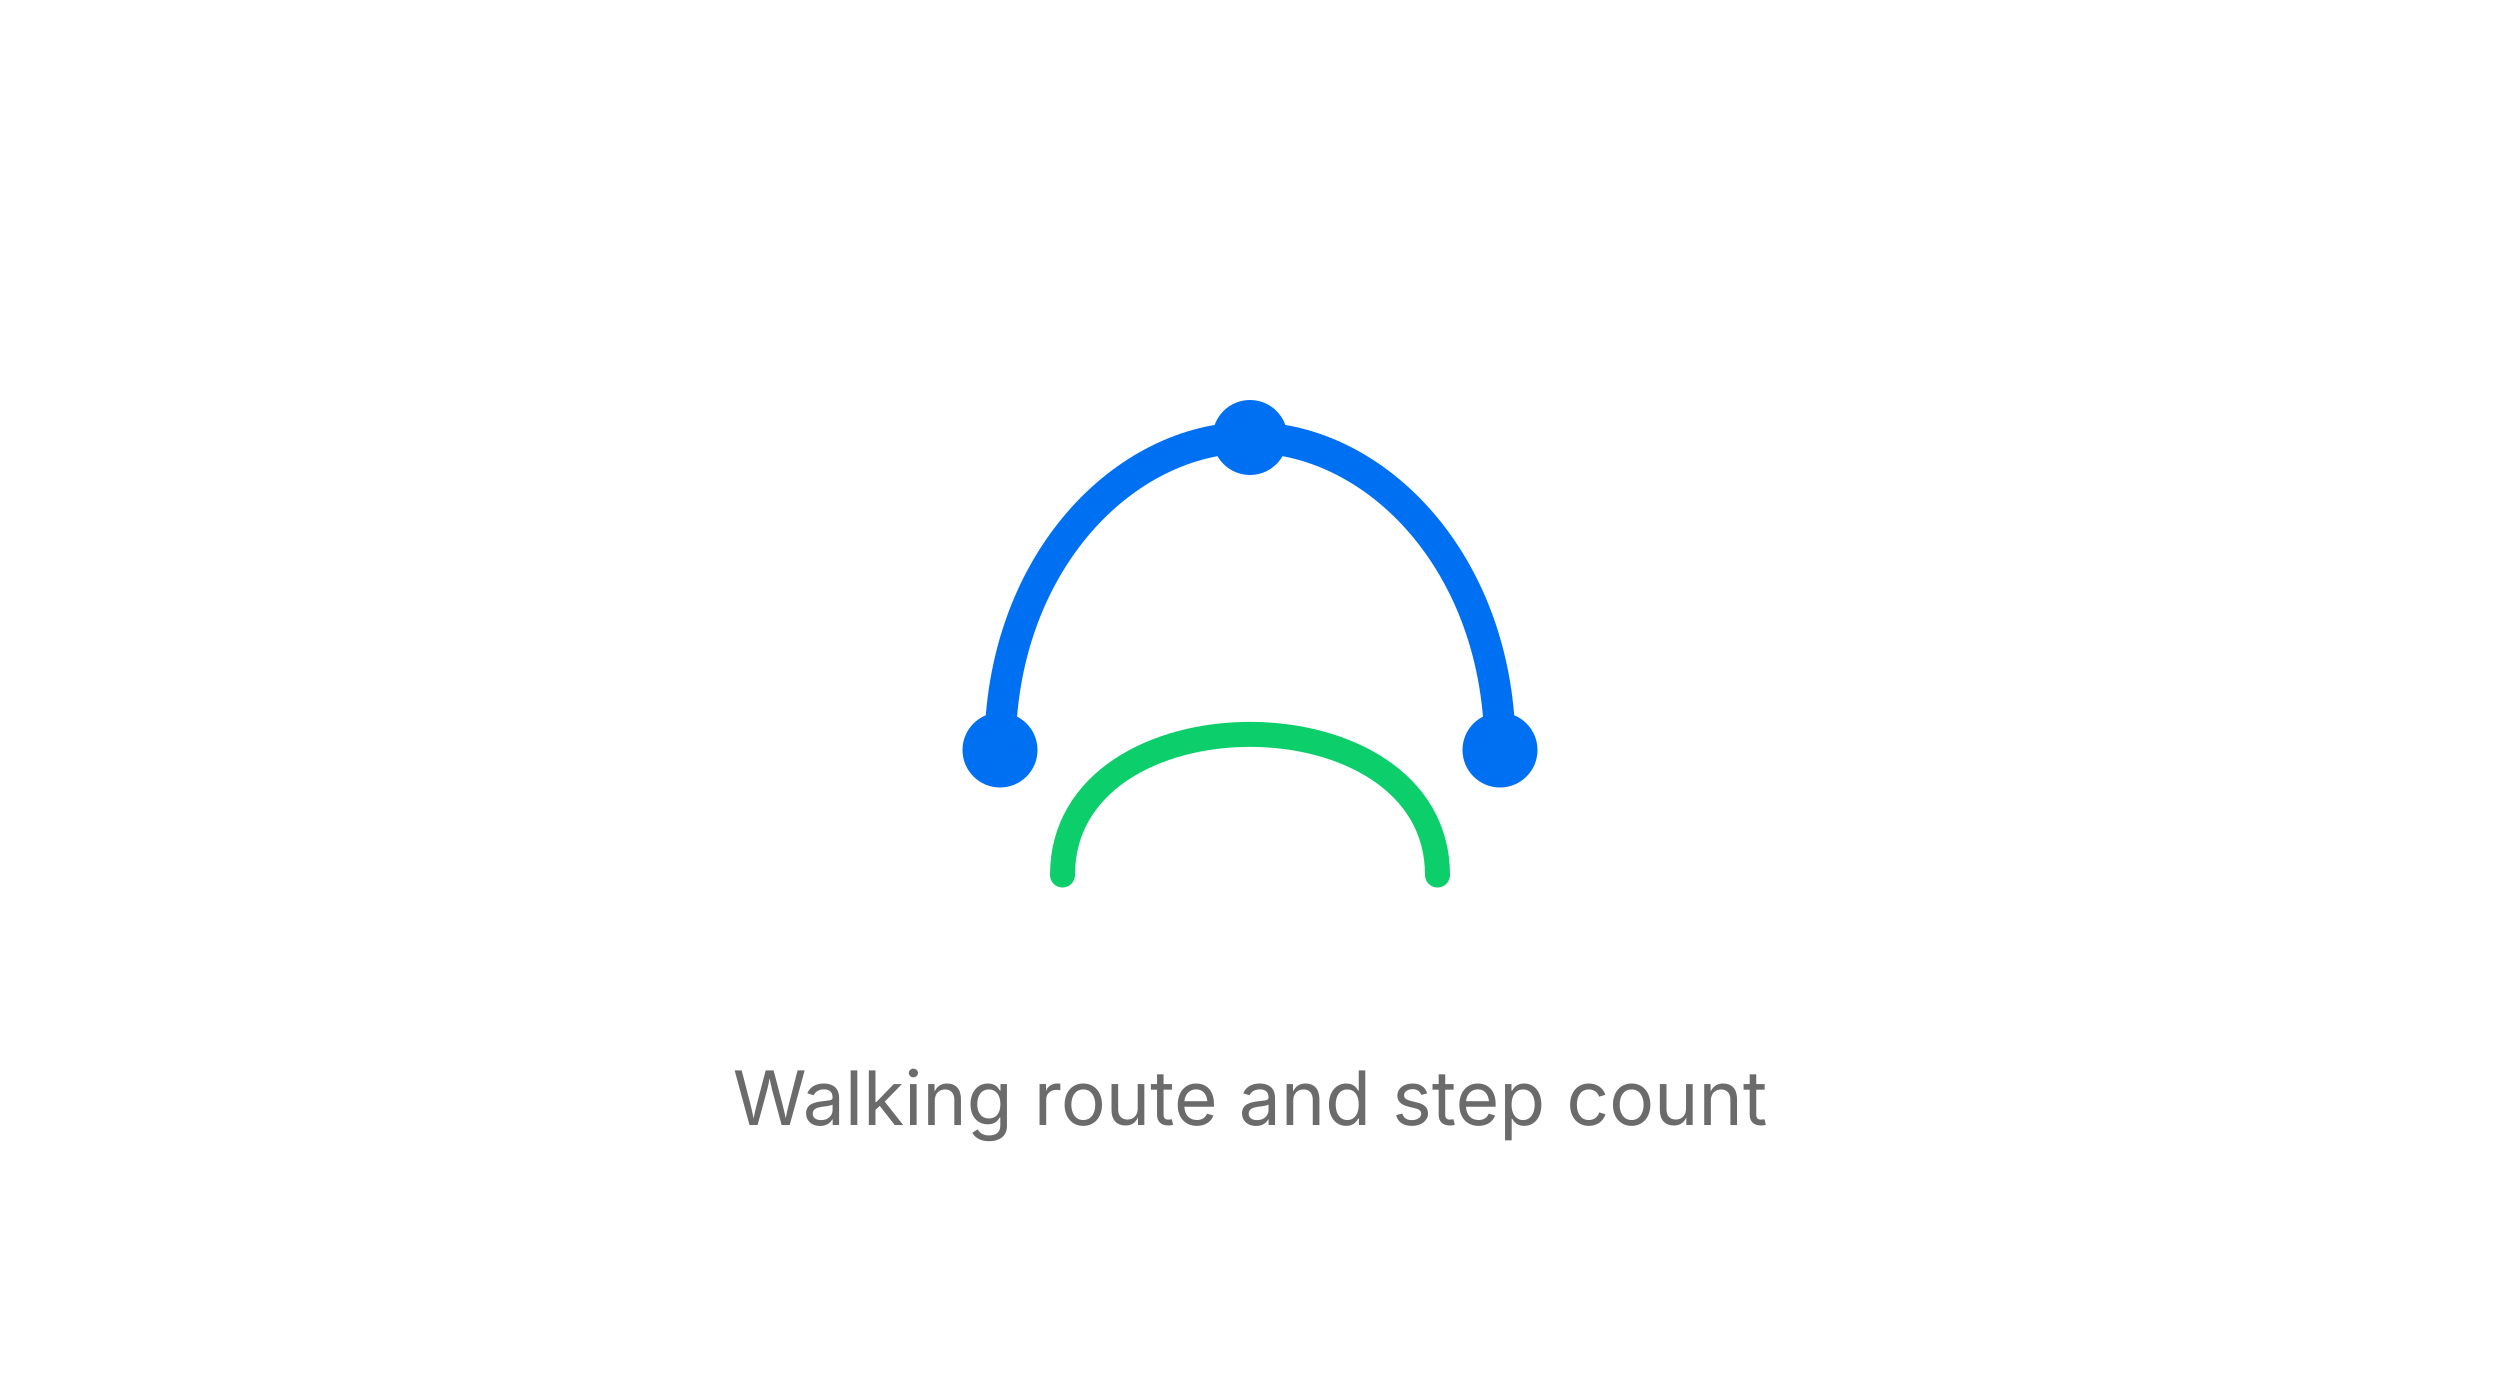
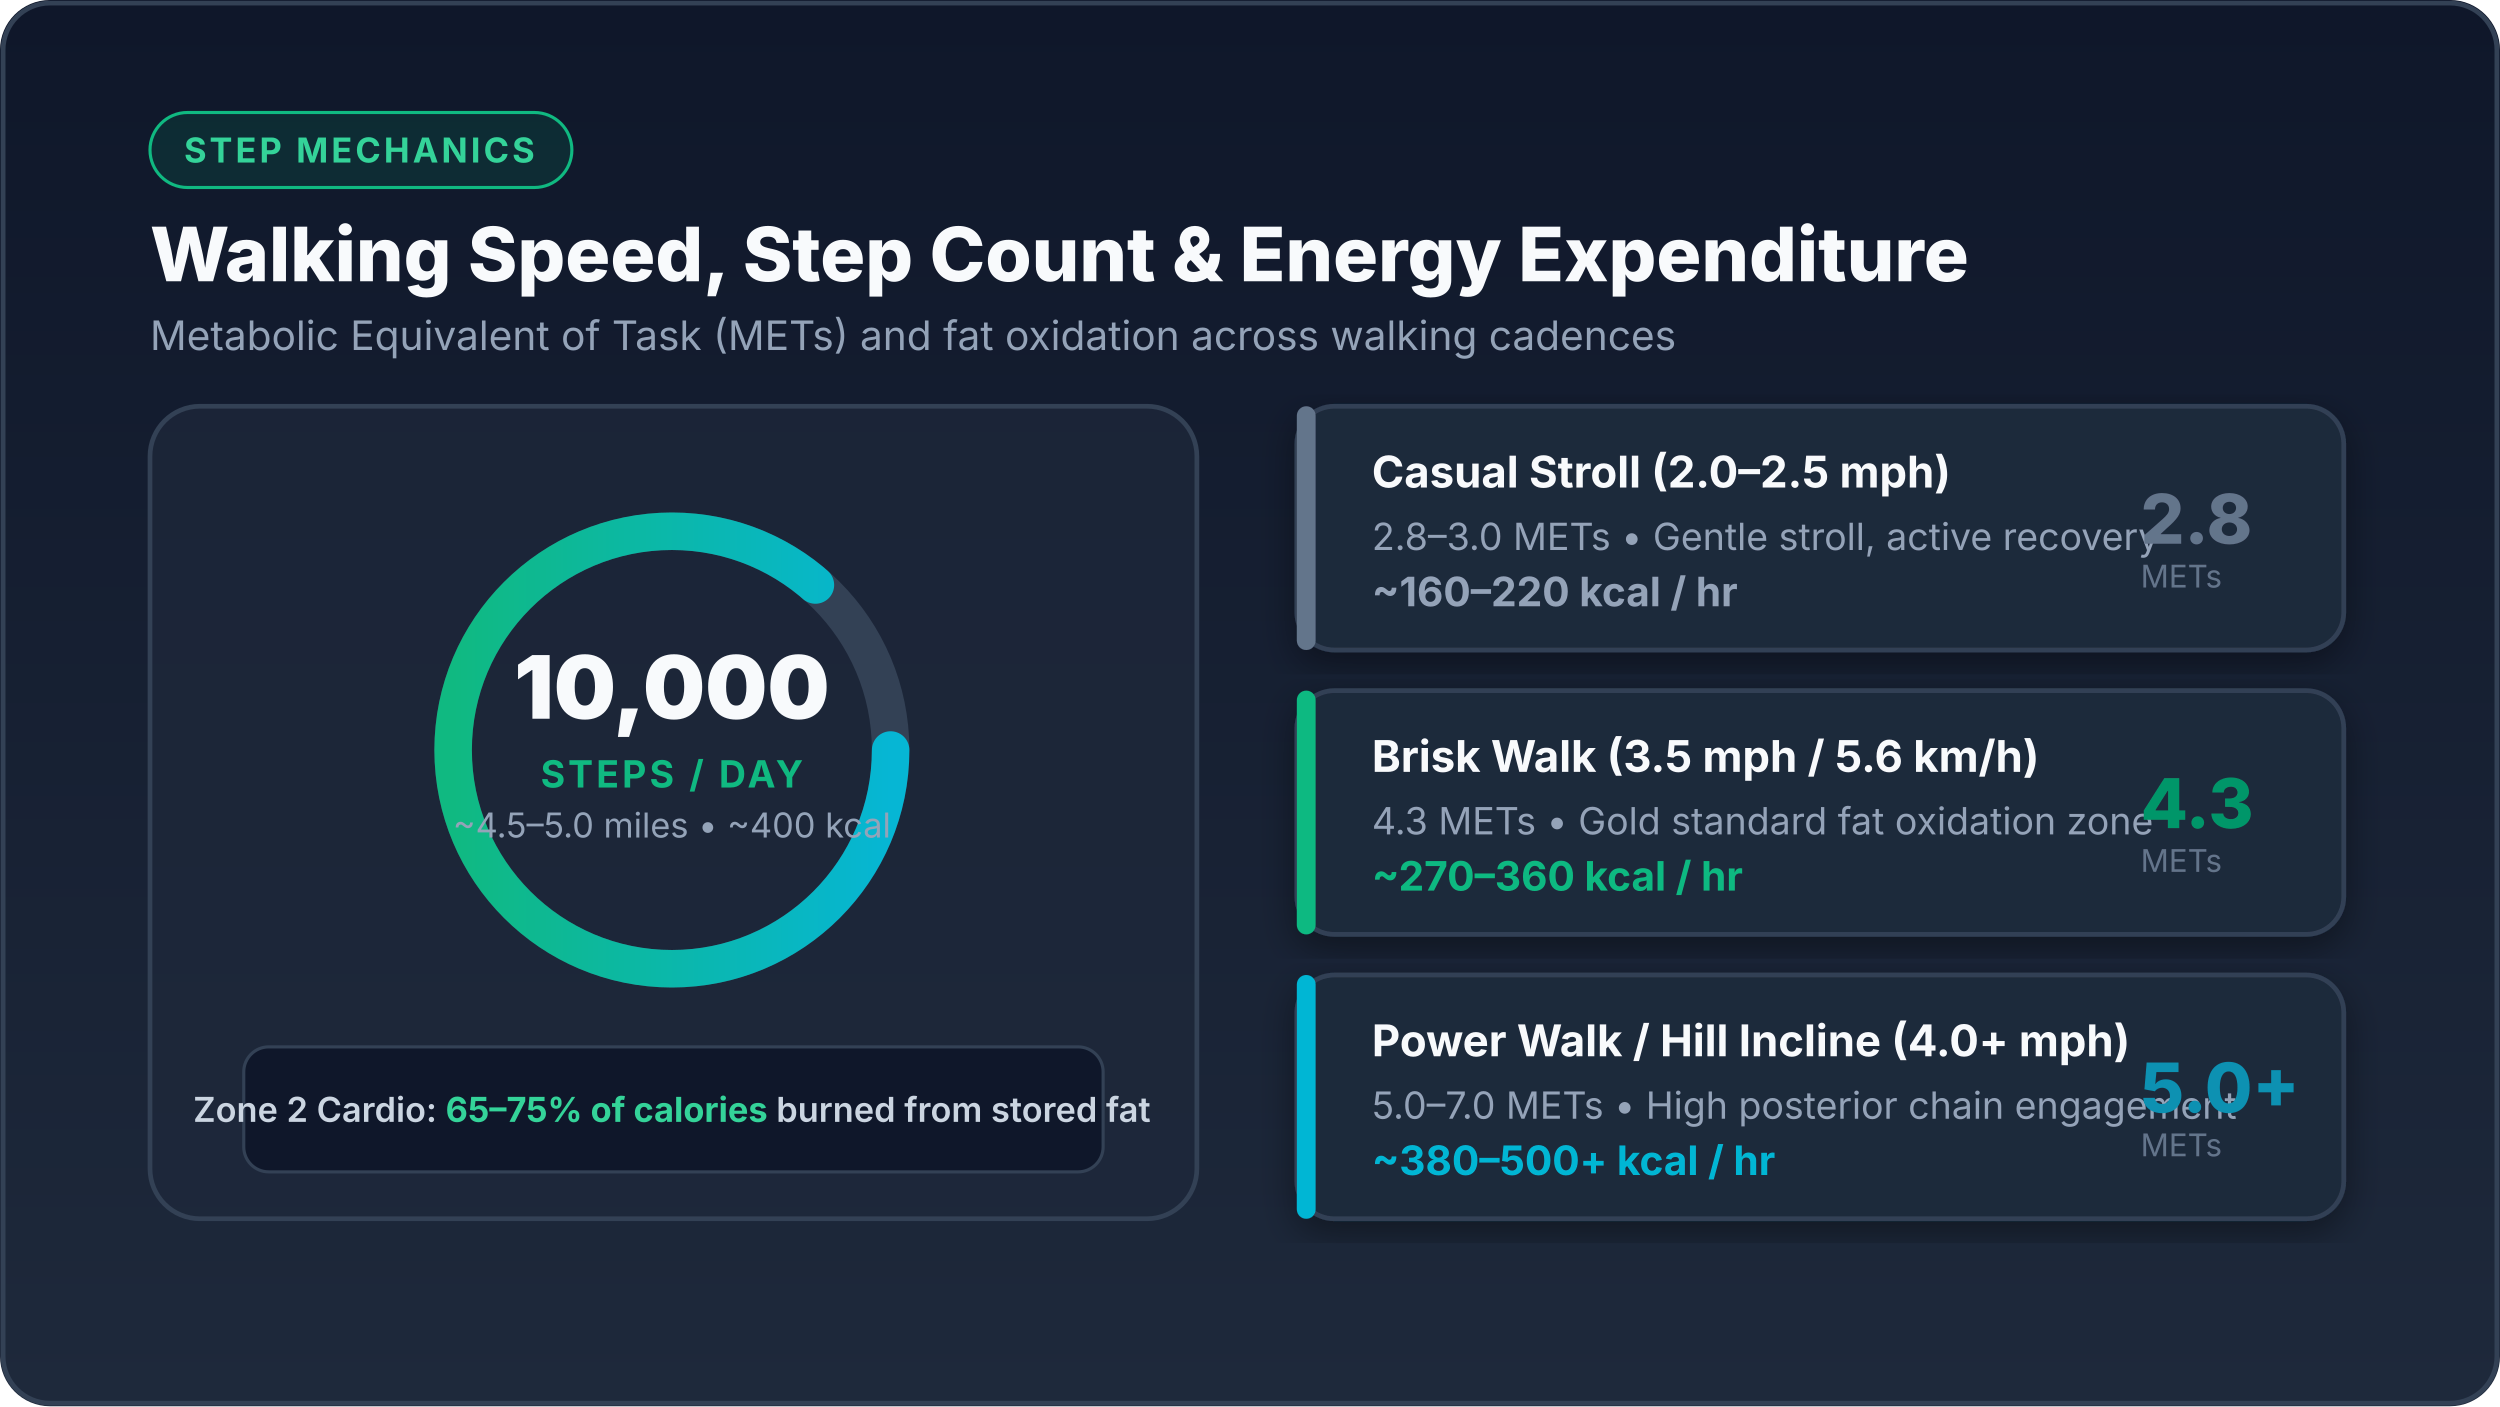
- <svg xmlns="http://www.w3.org/2000/svg" viewBox="0 0 400 220" role="img" aria-hidden="true">
-   <rect width="400" height="220" rx="16" fill="transparent" />
-   <g transform="translate(200 110)">
-     <path d="M-40 10 C -40 -20 -20 -40 0 -40 C 20 -40 40 -20 40 10" fill="none" stroke="#0070f3" stroke-width="5" stroke-linecap="round" />
-     <circle cx="-40" cy="10" r="6" fill="#0070f3" />
-     <circle cx="0" cy="-40" r="6" fill="#0070f3" />
-     <circle cx="40" cy="10" r="6" fill="#0070f3" />
-     <path d="M-30 30 C -30 0 30 0 30 30" fill="none" stroke="#0cce6b" stroke-width="4" stroke-linecap="round" />
-     <text x="0" y="70" font-family="Inter, system-ui, sans-serif" font-size="12" fill="#6b6b6b" text-anchor="middle">Walking route and step count</text>
+ <svg xmlns="http://www.w3.org/2000/svg" viewBox="0 0 800 450" width="800" height="450" role="img" aria-label="Walking Speed, Step Count and Calorie Burn Science">
+   <defs>
+     <linearGradient id="walkSky" x1="0%" y1="0%" x2="0%" y2="100%">
+       <stop offset="0%" stop-color="#0f172a" />
+       <stop offset="100%" stop-color="#1e293b" />
+     </linearGradient>
+     <linearGradient id="walkTrail" x1="0%" y1="0%" x2="100%" y2="0%">
+       <stop offset="0%" stop-color="#10b981" />
+       <stop offset="100%" stop-color="#06b6d4" />
+     </linearGradient>
+     <filter id="walkCardGlow" x="-10%" y="-10%" width="120%" height="120%">
+       <feDropShadow dx="0" dy="4" stdDeviation="6" flood-color="#000000" flood-opacity="0.4" />
+     </filter>
+   </defs>
+   <rect width="800" height="450" rx="16" fill="url(#walkSky)" />
+   <rect x="1" y="1" width="798" height="448" rx="15" fill="none" stroke="#334155" stroke-width="1.5" />
+   <g transform="translate(48, 36)">
+     <rect x="0" y="0" width="135" height="24" rx="12" fill="#047857" fill-opacity="0.2" stroke="#10b981" stroke-width="1" />
+     <text x="67" y="16" font-family="system-ui, -apple-system, sans-serif" font-size="11" font-weight="700" fill="#34d399" text-anchor="middle" letter-spacing="1">STEP MECHANICS</text>
+     <text x="0" y="54" font-family="system-ui, -apple-system, sans-serif" font-size="24" font-weight="800" fill="#f8fafc">Walking Speed, Step Count &amp; Energy Expenditure</text>
+     <text x="0" y="76" font-family="system-ui, -apple-system, sans-serif" font-size="13" fill="#94a3b8">Metabolic Equivalent of Task (METs) and fat oxidation across walking cadences</text>
+   </g>
+   <g transform="translate(48, 130)">
+     <rect width="335" height="260" rx="16" fill="#1e293b" fill-opacity="0.7" stroke="#334155" stroke-width="1.5" />
+     <circle cx="167" cy="110" r="70" fill="none" stroke="#334155" stroke-width="12" />
+     <circle cx="167" cy="110" r="70" fill="none" stroke="url(#walkTrail)" stroke-width="12" stroke-linecap="round" stroke-dasharray="380 440" />
+     <text x="167" y="100" font-family="system-ui, -apple-system, sans-serif" font-size="28" font-weight="900" fill="#f8fafc" text-anchor="middle">10,000</text>
+     <text x="167" y="122" font-family="system-ui, -apple-system, sans-serif" font-size="12" font-weight="700" fill="#10b981" text-anchor="middle" letter-spacing="1">STEPS / DAY</text>
+     <text x="167" y="138" font-family="system-ui, -apple-system, sans-serif" font-size="11" fill="#94a3b8" text-anchor="middle">~4.5–5.0 miles • ~400 kcal</text>
+     <g transform="translate(30, 205)">
+       <rect width="275" height="40" rx="8" fill="#0f172a" stroke="#334155" stroke-width="1" />
+       <text x="137" y="24" font-family="system-ui, -apple-system, sans-serif" font-size="11" font-weight="600" fill="#cbd5e1" text-anchor="middle">
+         Zone 2 Cardio: <tspan fill="#34d399" font-weight="700">65–75% of calories</tspan> burned from stored fat
+       </text>
+     </g>
+   </g>
+   <g transform="translate(415, 130)" filter="url(#walkCardGlow)">
+     <rect width="335" height="78" rx="12" fill="#1e293b" stroke="#334155" stroke-width="1.5" />
+     <rect x="0" y="0" width="6" height="78" rx="3" fill="#64748b" />
+     <text x="24" y="26" font-family="system-ui, -apple-system, sans-serif" font-size="14" font-weight="700" fill="#f8fafc">Casual Stroll (2.0–2.5 mph)</text>
+     <text x="24" y="46" font-family="system-ui, -apple-system, sans-serif" font-size="12" fill="#94a3b8">2.8–3.0 METs • Gentle stroll, active recovery</text>
+     <text x="24" y="64" font-family="system-ui, -apple-system, sans-serif" font-size="13" font-weight="700" fill="#94a3b8">~160–220 kcal / hr</text>
+     <text x="270" y="44" font-family="system-ui, -apple-system, sans-serif" font-size="22" font-weight="800" fill="#64748b">2.8</text>
+     <text x="270" y="58" font-family="system-ui, -apple-system, sans-serif" font-size="10" fill="#64748b">METs</text>
+   </g>
+   <g transform="translate(415, 221)" filter="url(#walkCardGlow)">
+     <rect width="335" height="78" rx="12" fill="#1e293b" stroke="#334155" stroke-width="1.5" />
+     <rect x="0" y="0" width="6" height="78" rx="3" fill="#10b981" />
+     <text x="24" y="26" font-family="system-ui, -apple-system, sans-serif" font-size="14" font-weight="700" fill="#f8fafc">Brisk Walk (3.5 mph / 5.6 km/h)</text>
+     <text x="24" y="46" font-family="system-ui, -apple-system, sans-serif" font-size="12" fill="#94a3b8">4.3 METs • Gold standard fat oxidation zone</text>
+     <text x="24" y="64" font-family="system-ui, -apple-system, sans-serif" font-size="13" font-weight="700" fill="#10b981">~270–360 kcal / hr</text>
+     <text x="270" y="44" font-family="system-ui, -apple-system, sans-serif" font-size="22" font-weight="800" fill="#059669">4.3</text>
+     <text x="270" y="58" font-family="system-ui, -apple-system, sans-serif" font-size="10" fill="#64748b">METs</text>
+   </g>
+   <g transform="translate(415, 312)" filter="url(#walkCardGlow)">
+     <rect width="335" height="78" rx="12" fill="#1e293b" stroke="#334155" stroke-width="1.5" />
+     <rect x="0" y="0" width="6" height="78" rx="3" fill="#06b6d4" />
+     <text x="24" y="26" font-family="system-ui, -apple-system, sans-serif" font-size="14" font-weight="700" fill="#f8fafc">Power Walk / Hill Incline (4.0+ mph)</text>
+     <text x="24" y="46" font-family="system-ui, -apple-system, sans-serif" font-size="12" fill="#94a3b8">5.0–7.0 METs • High posterior chain engagement</text>
+     <text x="24" y="64" font-family="system-ui, -apple-system, sans-serif" font-size="13" font-weight="700" fill="#06b6d4">~380–500+ kcal / hr</text>
+     <text x="270" y="44" font-family="system-ui, -apple-system, sans-serif" font-size="22" font-weight="800" fill="#0891b2">5.0+</text>
+     <text x="270" y="58" font-family="system-ui, -apple-system, sans-serif" font-size="10" fill="#64748b">METs</text>
  </g>
</svg>
